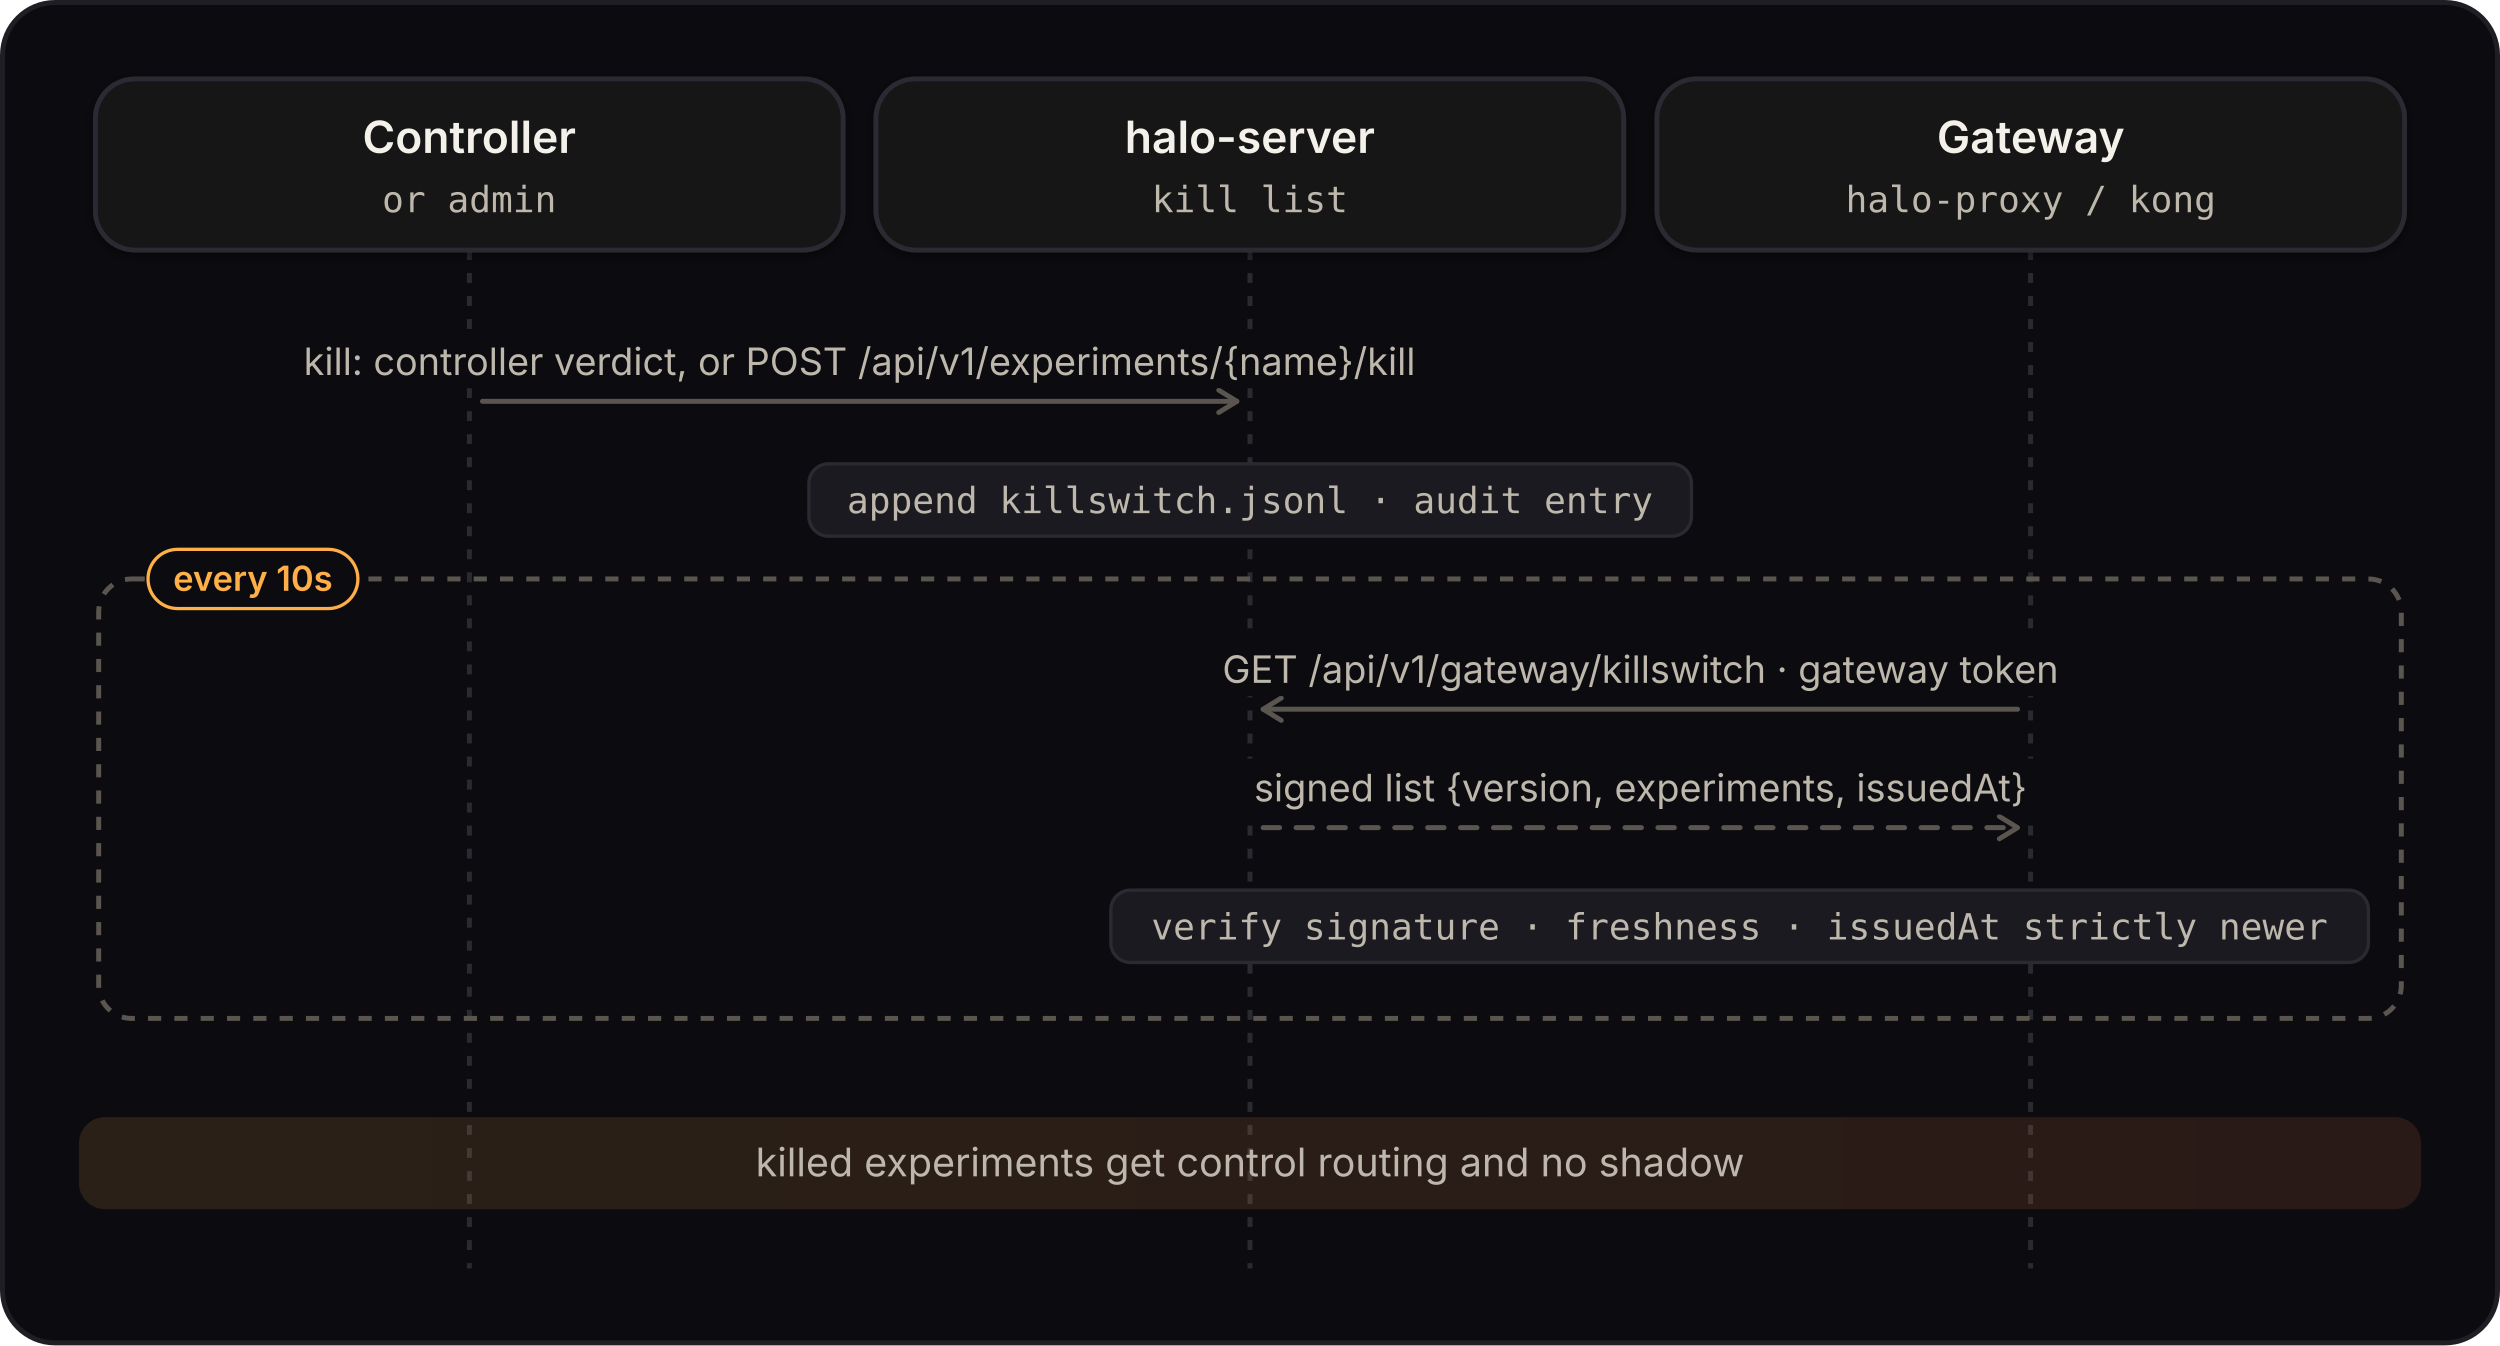
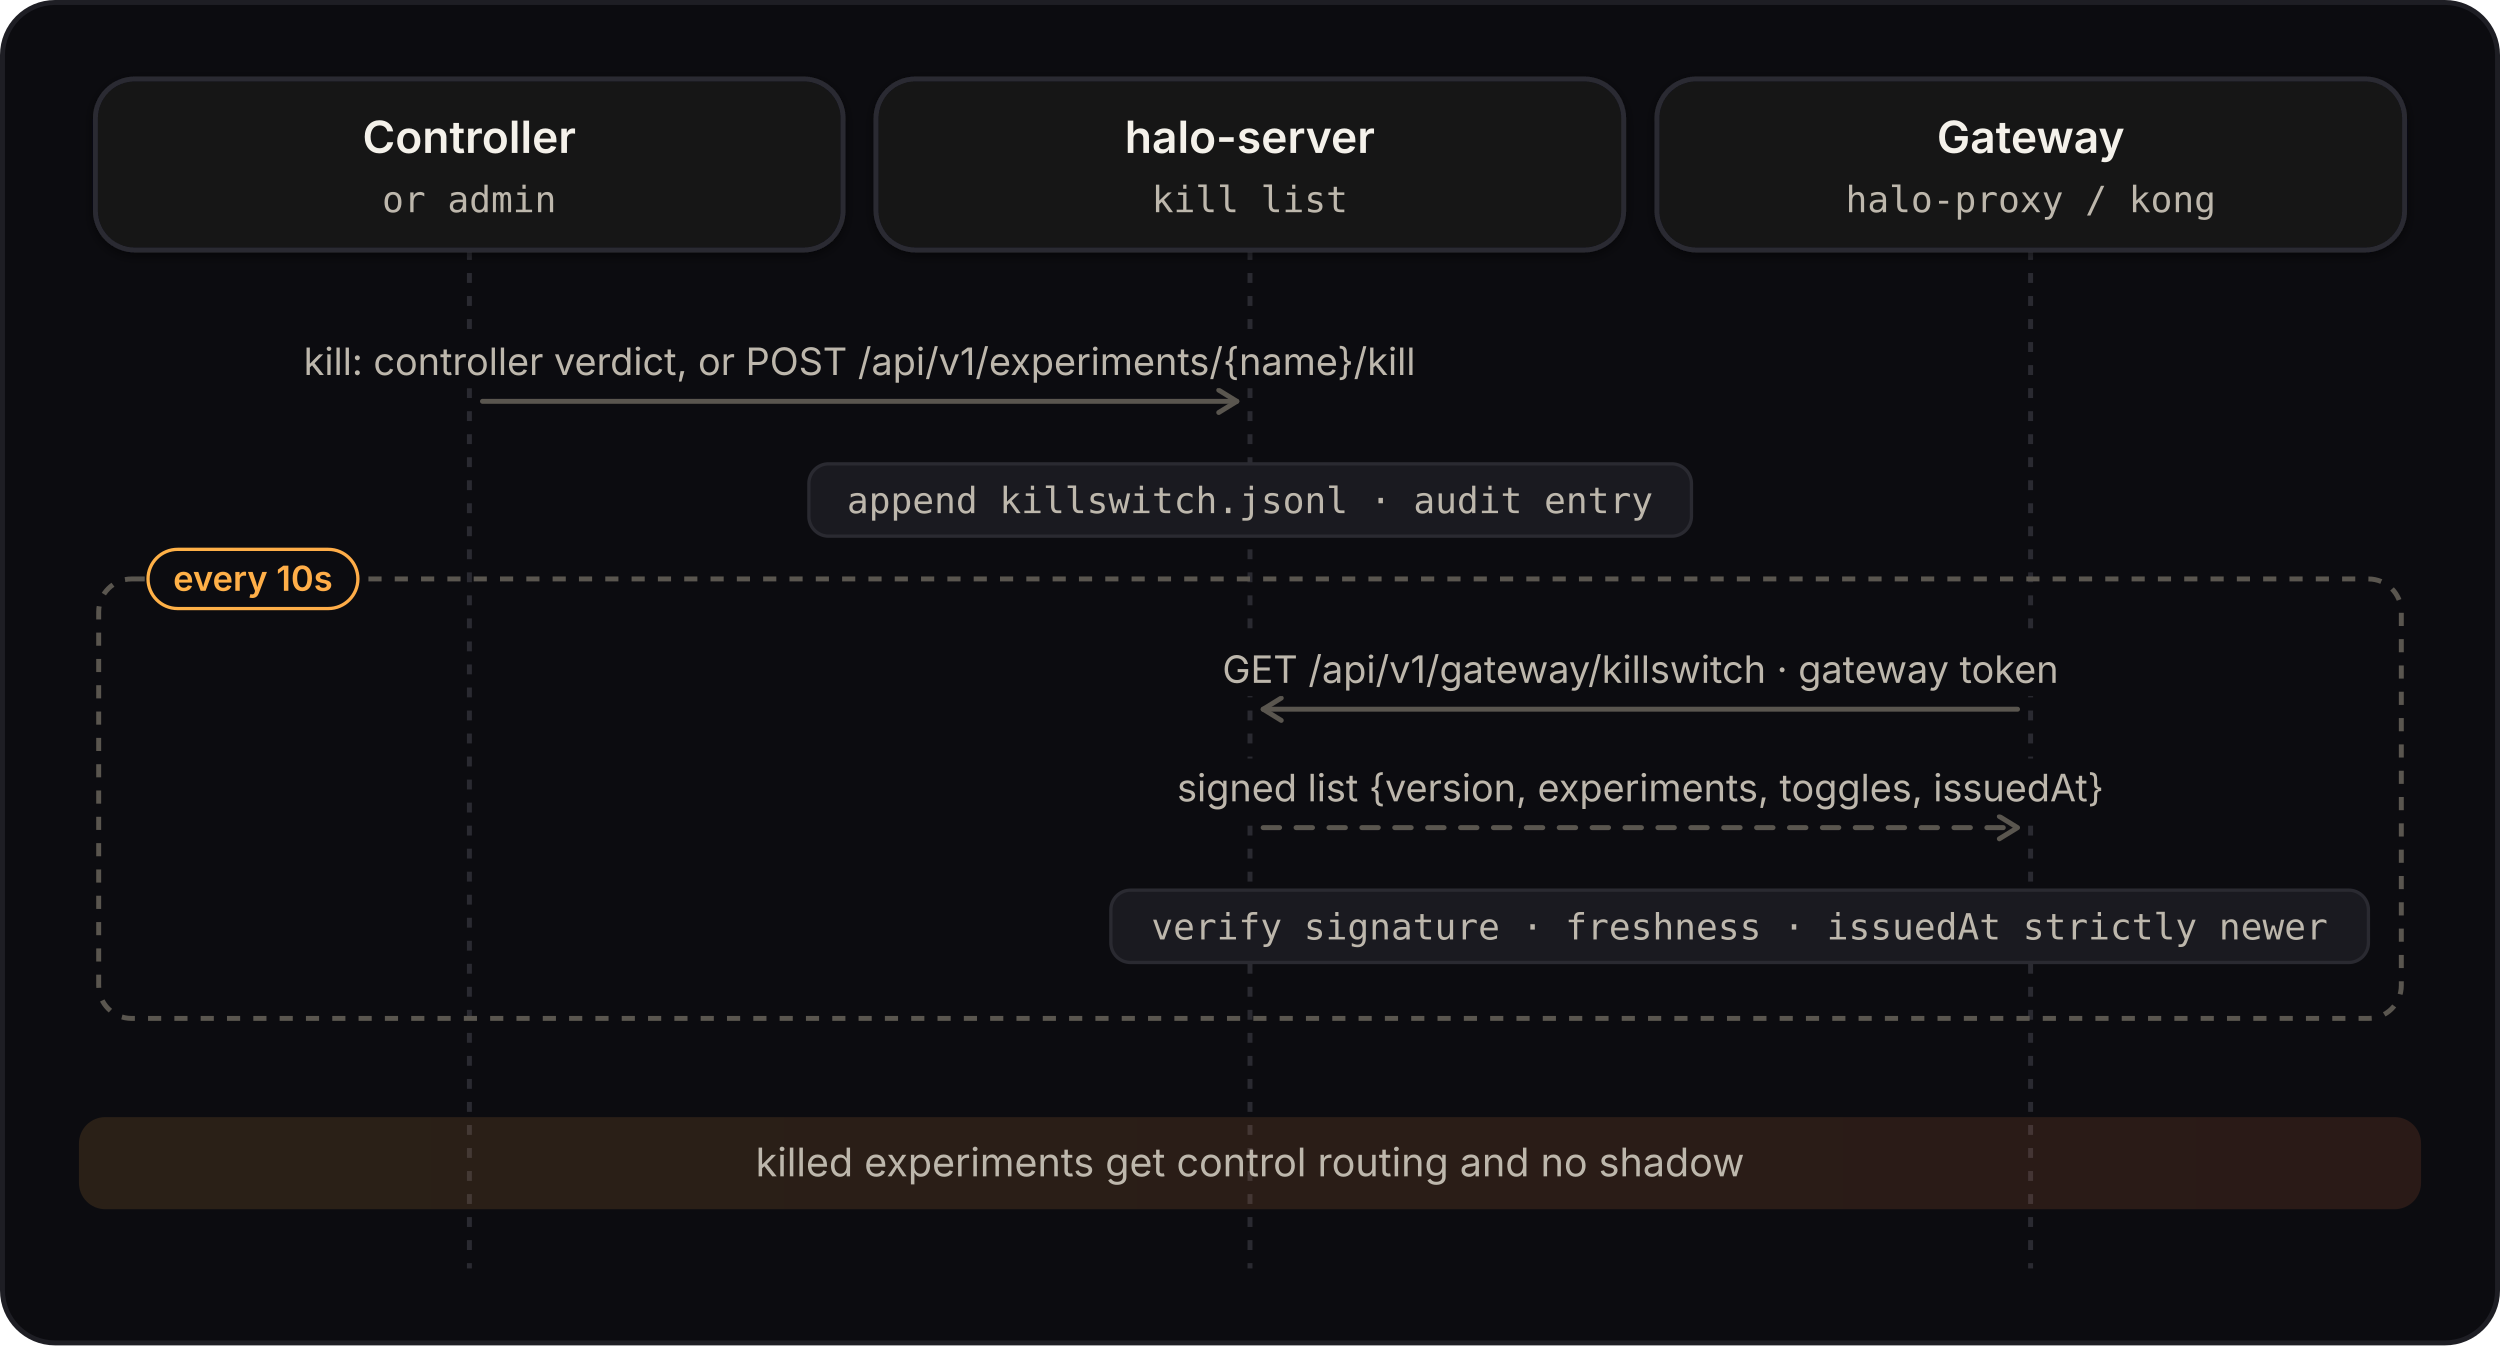
<svg xmlns="http://www.w3.org/2000/svg" viewBox="0 0 760 409" width="760" height="409" role="img" aria-labelledby="t d" font-family="ui-sans-serif,-apple-system,Inter,'Segoe UI',sans-serif">
  <style>
.cv{fill:#0c0c10;stroke:#1e1e24;stroke-width:1.5}
.card{fill:#121217;stroke:#2a2a31;stroke-width:1.5}
.soft{fill:url(#gs)}
.ring{fill:none;stroke:url(#ga);stroke-width:1.5}
.dcard{fill:#2a1414;stroke:#ff7a7a;stroke-width:1.5}
.ghost{fill:none;stroke:#5a564f;stroke-width:1.5;stroke-dasharray:4 4}
.zone{fill:#0f0f14;stroke:#24242b;stroke-width:1.5}
.chip{fill:#1a1a20;stroke:#2a2a31;stroke-width:1}
text{font-family:ui-sans-serif,-apple-system,Inter,'Segoe UI',sans-serif}
.t{font-size:13.5px;font-weight:600;fill:#f4f1ea}
.tm{font:600 12.5px ui-monospace,'SF Mono','JetBrains Mono',Menlo,Consolas,monospace;fill:#f4f1ea}
.td{fill:#ff7a7a}
.s{font-size:12px;fill:#bdb7ac}
.m{font:11px ui-monospace,'SF Mono','JetBrains Mono',Menlo,Consolas,monospace;fill:#bdb7ac}
.xs{font-size:10.5px;font-weight:500;fill:#9a958b}
.xm{font-family:ui-monospace,'SF Mono','JetBrains Mono',Menlo,Consolas,monospace;font-weight:400}
.xa{fill:url(#ga);font-weight:600}
.xd{fill:#ff7a7a;font-weight:600}
.xw{fill:#16130f;font-weight:600}
.k{font-size:10.5px;font-weight:600;letter-spacing:.08em;fill:#9a958b}
.ka{fill:url(#ga)}
.h1{font-size:42px;font-weight:700;letter-spacing:-.02em;fill:#f4f1ea}
.ln,.la,.ld,.lm{fill:none;stroke-width:1.5;stroke-linecap:round;stroke-linejoin:round}
.ln{stroke:#5a564f}.la{stroke:url(#ga)}.ld{stroke:#ff7a7a}.lm{stroke:#2a2a31}
.lane{stroke:#2a2a31;stroke-width:1.5;stroke-dasharray:3 4}
.dash{stroke-dasharray:5 5}
.dl{fill:#5a564f}.da{fill:url(#ga)}.dd{fill:#ff7a7a}
.pl{fill:#0c0c10}.pa{fill:#0c0c10;stroke:url(#ga);stroke-width:1}
.pd{fill:#2a1414;stroke:#ff7a7a;stroke-width:1}.ps{fill:url(#ga)}
.fa{fill:url(#ga)}.fs{fill:url(#gs)}.fm{fill:#1a1a20}.fd{fill:#ff7a7a}.ft{fill:#f4f1ea}
.bdg{fill:url(#ga)}.bn{font-size:9.5px;font-weight:700;fill:#16130f}
.ic{fill:none;stroke:url(#ga);stroke-width:1.75;stroke-linecap:round;stroke-linejoin:round}
.pkt{fill:url(#ga)}
.grow{transform-box:fill-box;transform-origin:left;animation:grow 4.8s cubic-bezier(.6,0,.2,1) infinite}
@keyframes grow{0%{transform:scaleX(.08)}25%{transform:scaleX(.3)}50%{transform:scaleX(.55)}75%,100%{transform:scaleX(1)}}
.flow{stroke-dasharray:4 6;animation:flow 1.1s linear infinite}
@keyframes flow{to{stroke-dashoffset:-20}}
.blink{animation:blink 3.2s ease-in-out infinite}
@keyframes blink{0%,100%{opacity:.18}35%,65%{opacity:1}}
.pulse{transform-box:fill-box;transform-origin:center;animation:pulse 2.8s ease-out infinite}
@keyframes pulse{0%{opacity:.55;transform:scale(.6)}100%{opacity:0;transform:scale(1.5)}}
@media (prefers-reduced-motion:reduce){.flow,.blink,.pulse,.grow{animation:none}.blink{opacity:1}.pulse,.pkt{display:none}}
</style>
  <defs>
    <linearGradient id="ga" gradientUnits="userSpaceOnUse" x1="0" y1="0" x2="760" y2="0">
      <stop offset="0" stop-color="#ffb547" />
      <stop offset="1" stop-color="#ff7a4d" />
    </linearGradient>
    <linearGradient id="gs" gradientUnits="userSpaceOnUse" x1="0" y1="0" x2="760" y2="0">
      <stop offset="0" stop-color="#ffb547" stop-opacity="0.12" />
      <stop offset="1" stop-color="#ff7a4d" stop-opacity="0.12" />
    </linearGradient>
    <filter id="sh" x="-10%" y="-10%" width="120%" height="140%">
      <feDropShadow dx="0" dy="1" stdDeviation="1.6" flood-color="#000000" flood-opacity="0.5" />
    </filter>
  </defs>
  <rect class="cv" x=".75" y=".75" width="758.5" height="407.5" rx="16" />
  <path class="lane" d="M142.7 76V385.6" />
  <rect class="card" x="29.0" y="24" width="227.3" height="52" rx="12" filter="url(#sh)" />
  <text class="t" x="142.65" y="46.5" text-anchor="middle">Controller</text>
  <text class="m" x="142.65" y="64.5" text-anchor="middle">or admin</text>
  <path class="lane" d="M380.0 76V385.6" />
  <rect class="card" x="266.3" y="24" width="227.3" height="52" rx="12" filter="url(#sh)" />
  <text class="t" x="379.95" y="46.5" text-anchor="middle">halo-server</text>
  <text class="m" x="379.95" y="64.5" text-anchor="middle">kill list</text>
  <path class="lane" d="M617.3 76V385.6" />
  <rect class="card" x="503.7" y="24" width="227.3" height="52" rx="12" filter="url(#sh)" />
  <text class="t" x="617.35" y="46.5" text-anchor="middle">Gateway</text>
  <text class="m" x="617.35" y="64.5" text-anchor="middle">halo-proxy / kong</text>
  <path class="ln" d="M146.667 122L376 122" />
  <path class="ln hd" d="M370.5 125.4L376 122L370.5 118.6" />
  <rect class="pl" x="83.7" y="101" width="355.2" height="17" rx="4" />
  <text class="s" x="261.3" y="114" text-anchor="middle" style="font-size:11.5px">kill: controller verdict, or POST /api/v1/experiments/{name}/kill</text>
  <rect class="chip" x="245.9" y="141" width="268.3" height="22" rx="6" />
  <text class="m" x="380" y="156" text-anchor="middle">append killswitch.jsonl · audit entry</text>
  <path class="ln" d="M613.333 215.6L384 215.6" />
  <path class="ln hd" d="M389.5 212.2L384 215.6L389.5 219.0" />
  <rect class="pl" x="366.6" y="194.6" width="264.2" height="17" rx="4" />
  <text class="s" x="498.7" y="207.6" text-anchor="middle" style="font-size:11.5px">GET /api/v1/gateway/killswitch · gateway token</text>
  <path class="ln dash" d="M384 251.6L613.333 251.6" />
  <path class="ln hd" d="M607.8 255.0L613.333 251.6L607.8 248.2" />
-   <rect class="pl" x="375.9" y="230.6" width="245.5" height="17" rx="4" />
-   <text class="s" x="498.7" y="243.6" text-anchor="middle" style="font-size:11.5px">signed list {version, experiments, issuedAt}</text>
+   <rect class="pl" x="353.4" y="230.6" width="290.6" height="17" rx="4" />
+   <text class="s" x="498.7" y="243.6" text-anchor="middle" style="font-size:11.5px">signed list {version, experiments, toggles, issuedAt}</text>
  <rect class="chip" x="337.7" y="270.6" width="382.3" height="22" rx="6" />
  <text class="m" x="528.83" y="285.6" text-anchor="middle">verify signature · freshness · issuedAt strictly newer</text>
  <rect class="ghost" x="30" y="176" width="700" height="133.6" rx="10" />
  <rect class="pa" x="45.0" y="167" width="63.8" height="18" rx="9" />
  <text class="xs xa" x="76.885" y="179.6" text-anchor="middle">every 10s</text>
  <rect class="soft" x="24" y="339.6" width="712" height="28" rx="8" />
  <text class="s" x="380" y="357.6" text-anchor="middle">killed experiments get control routing and no shadow</text>
</svg>
